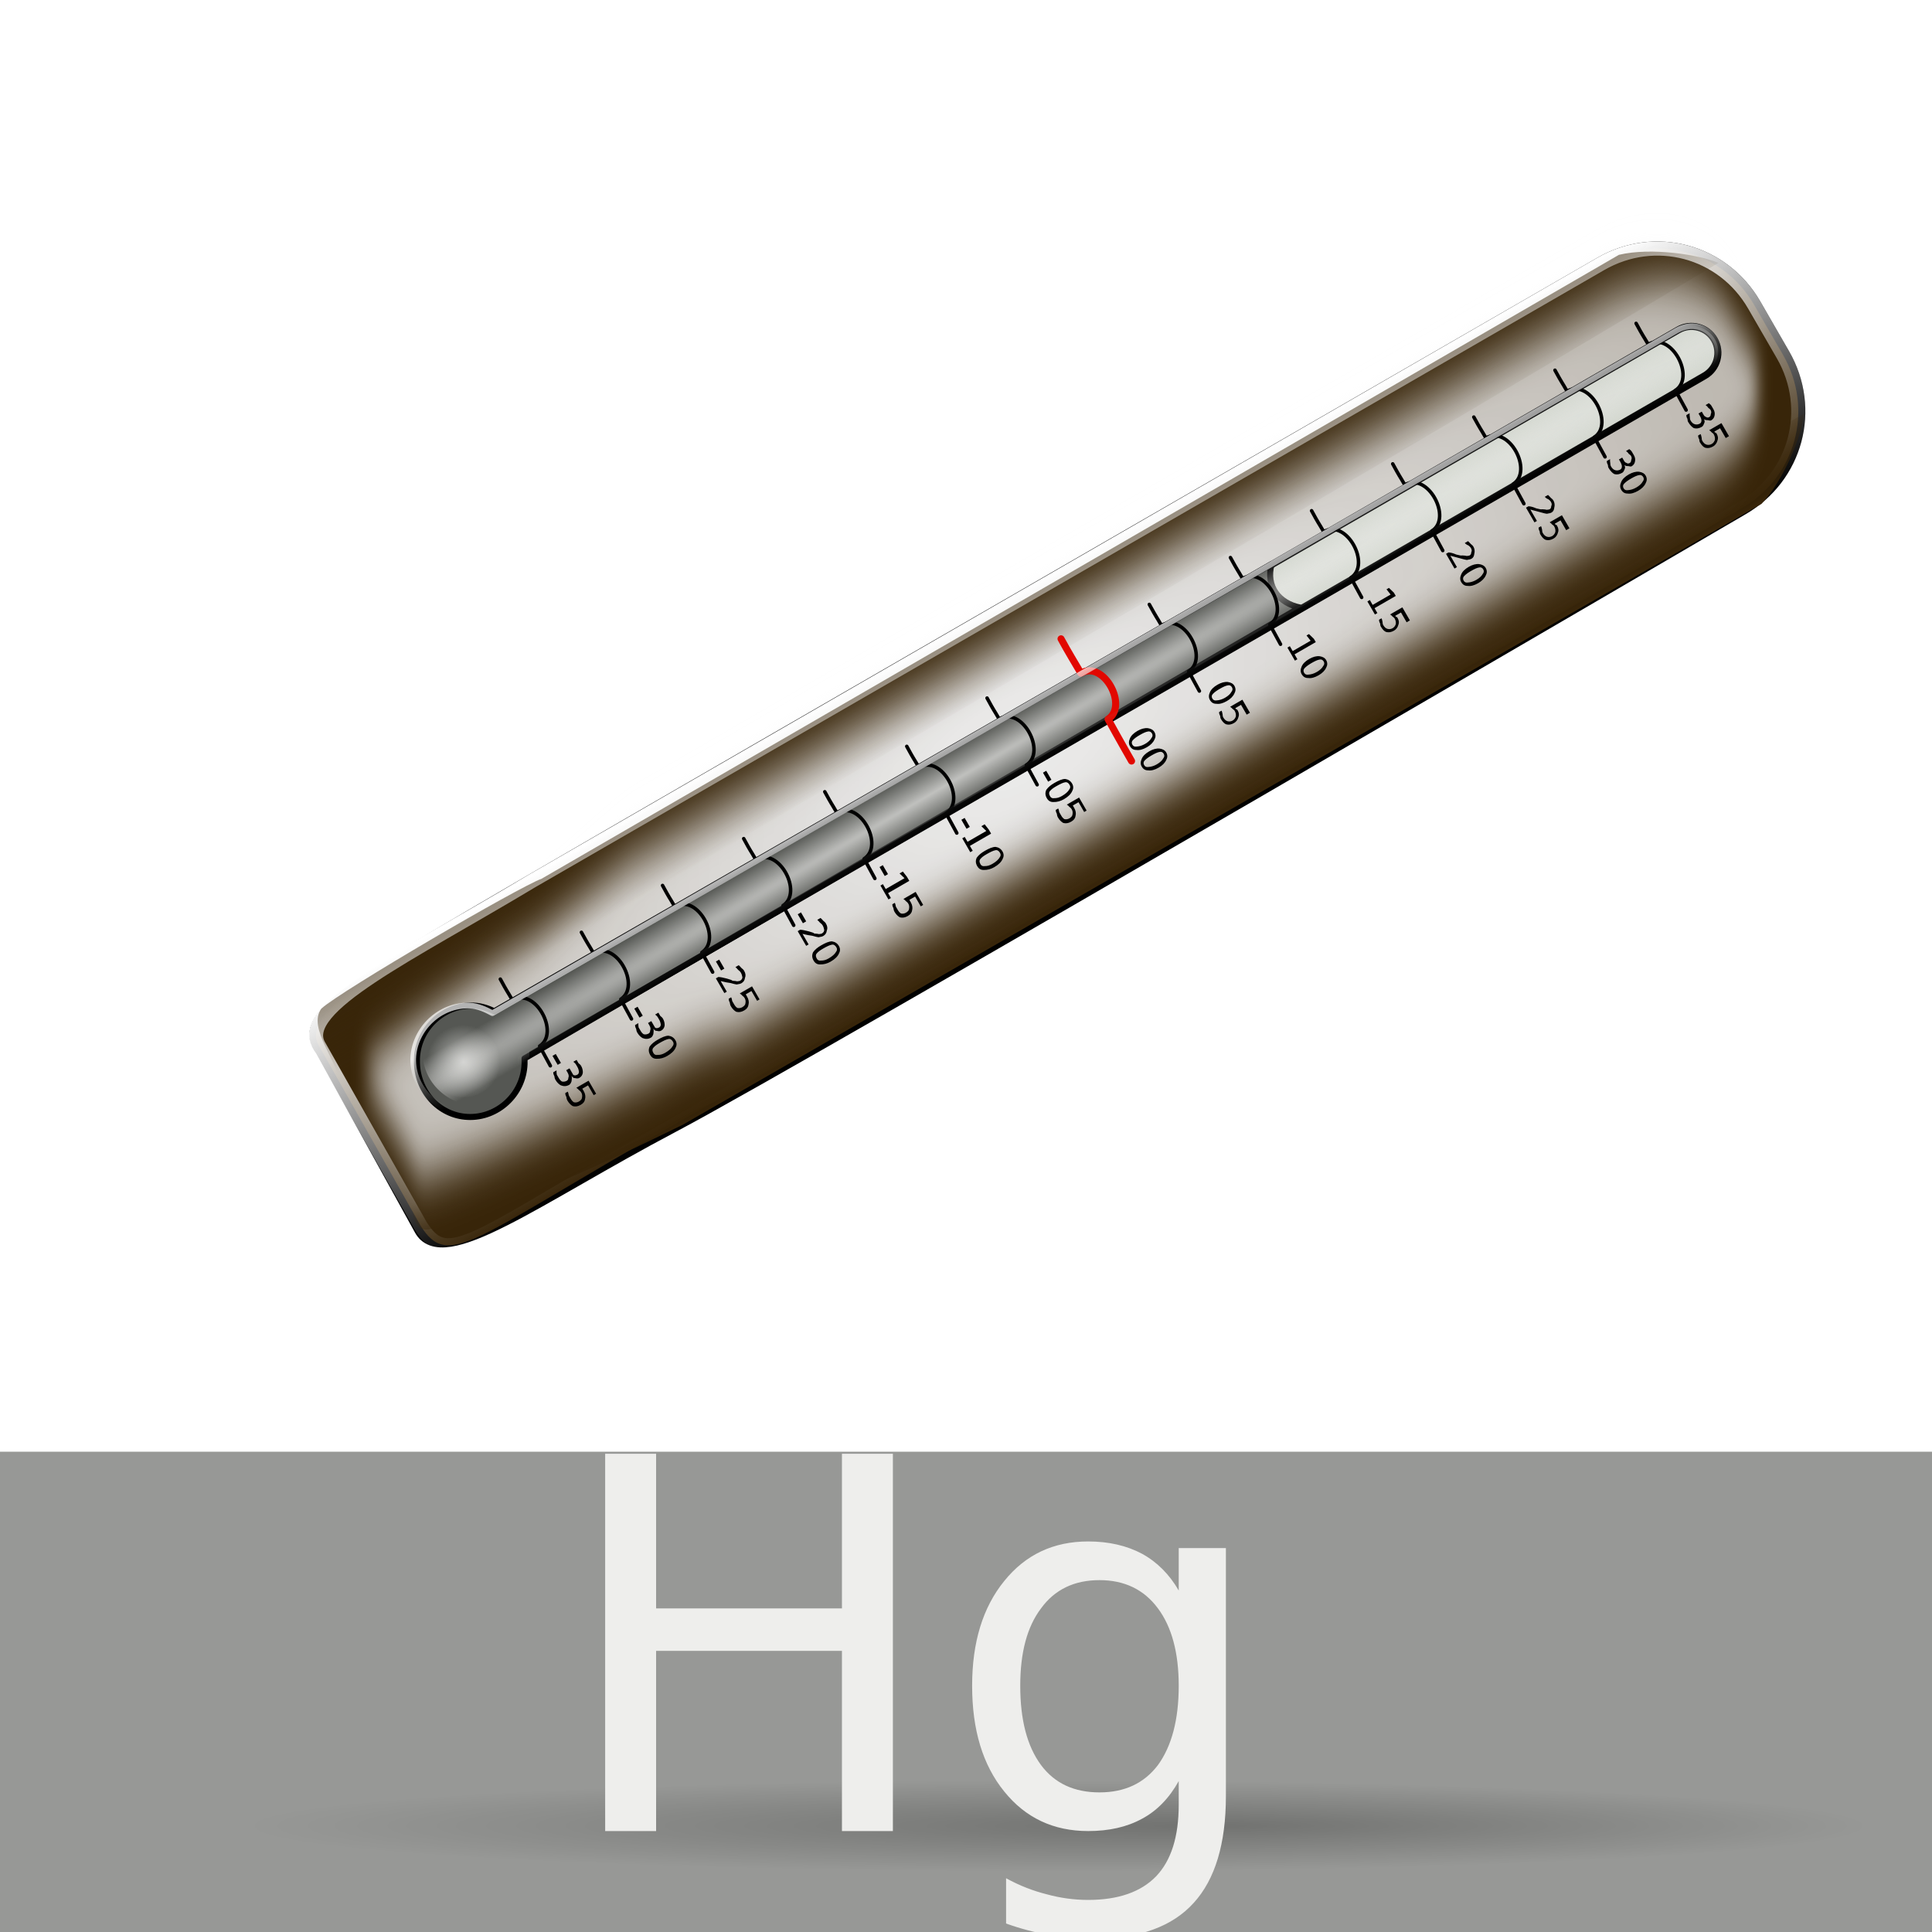
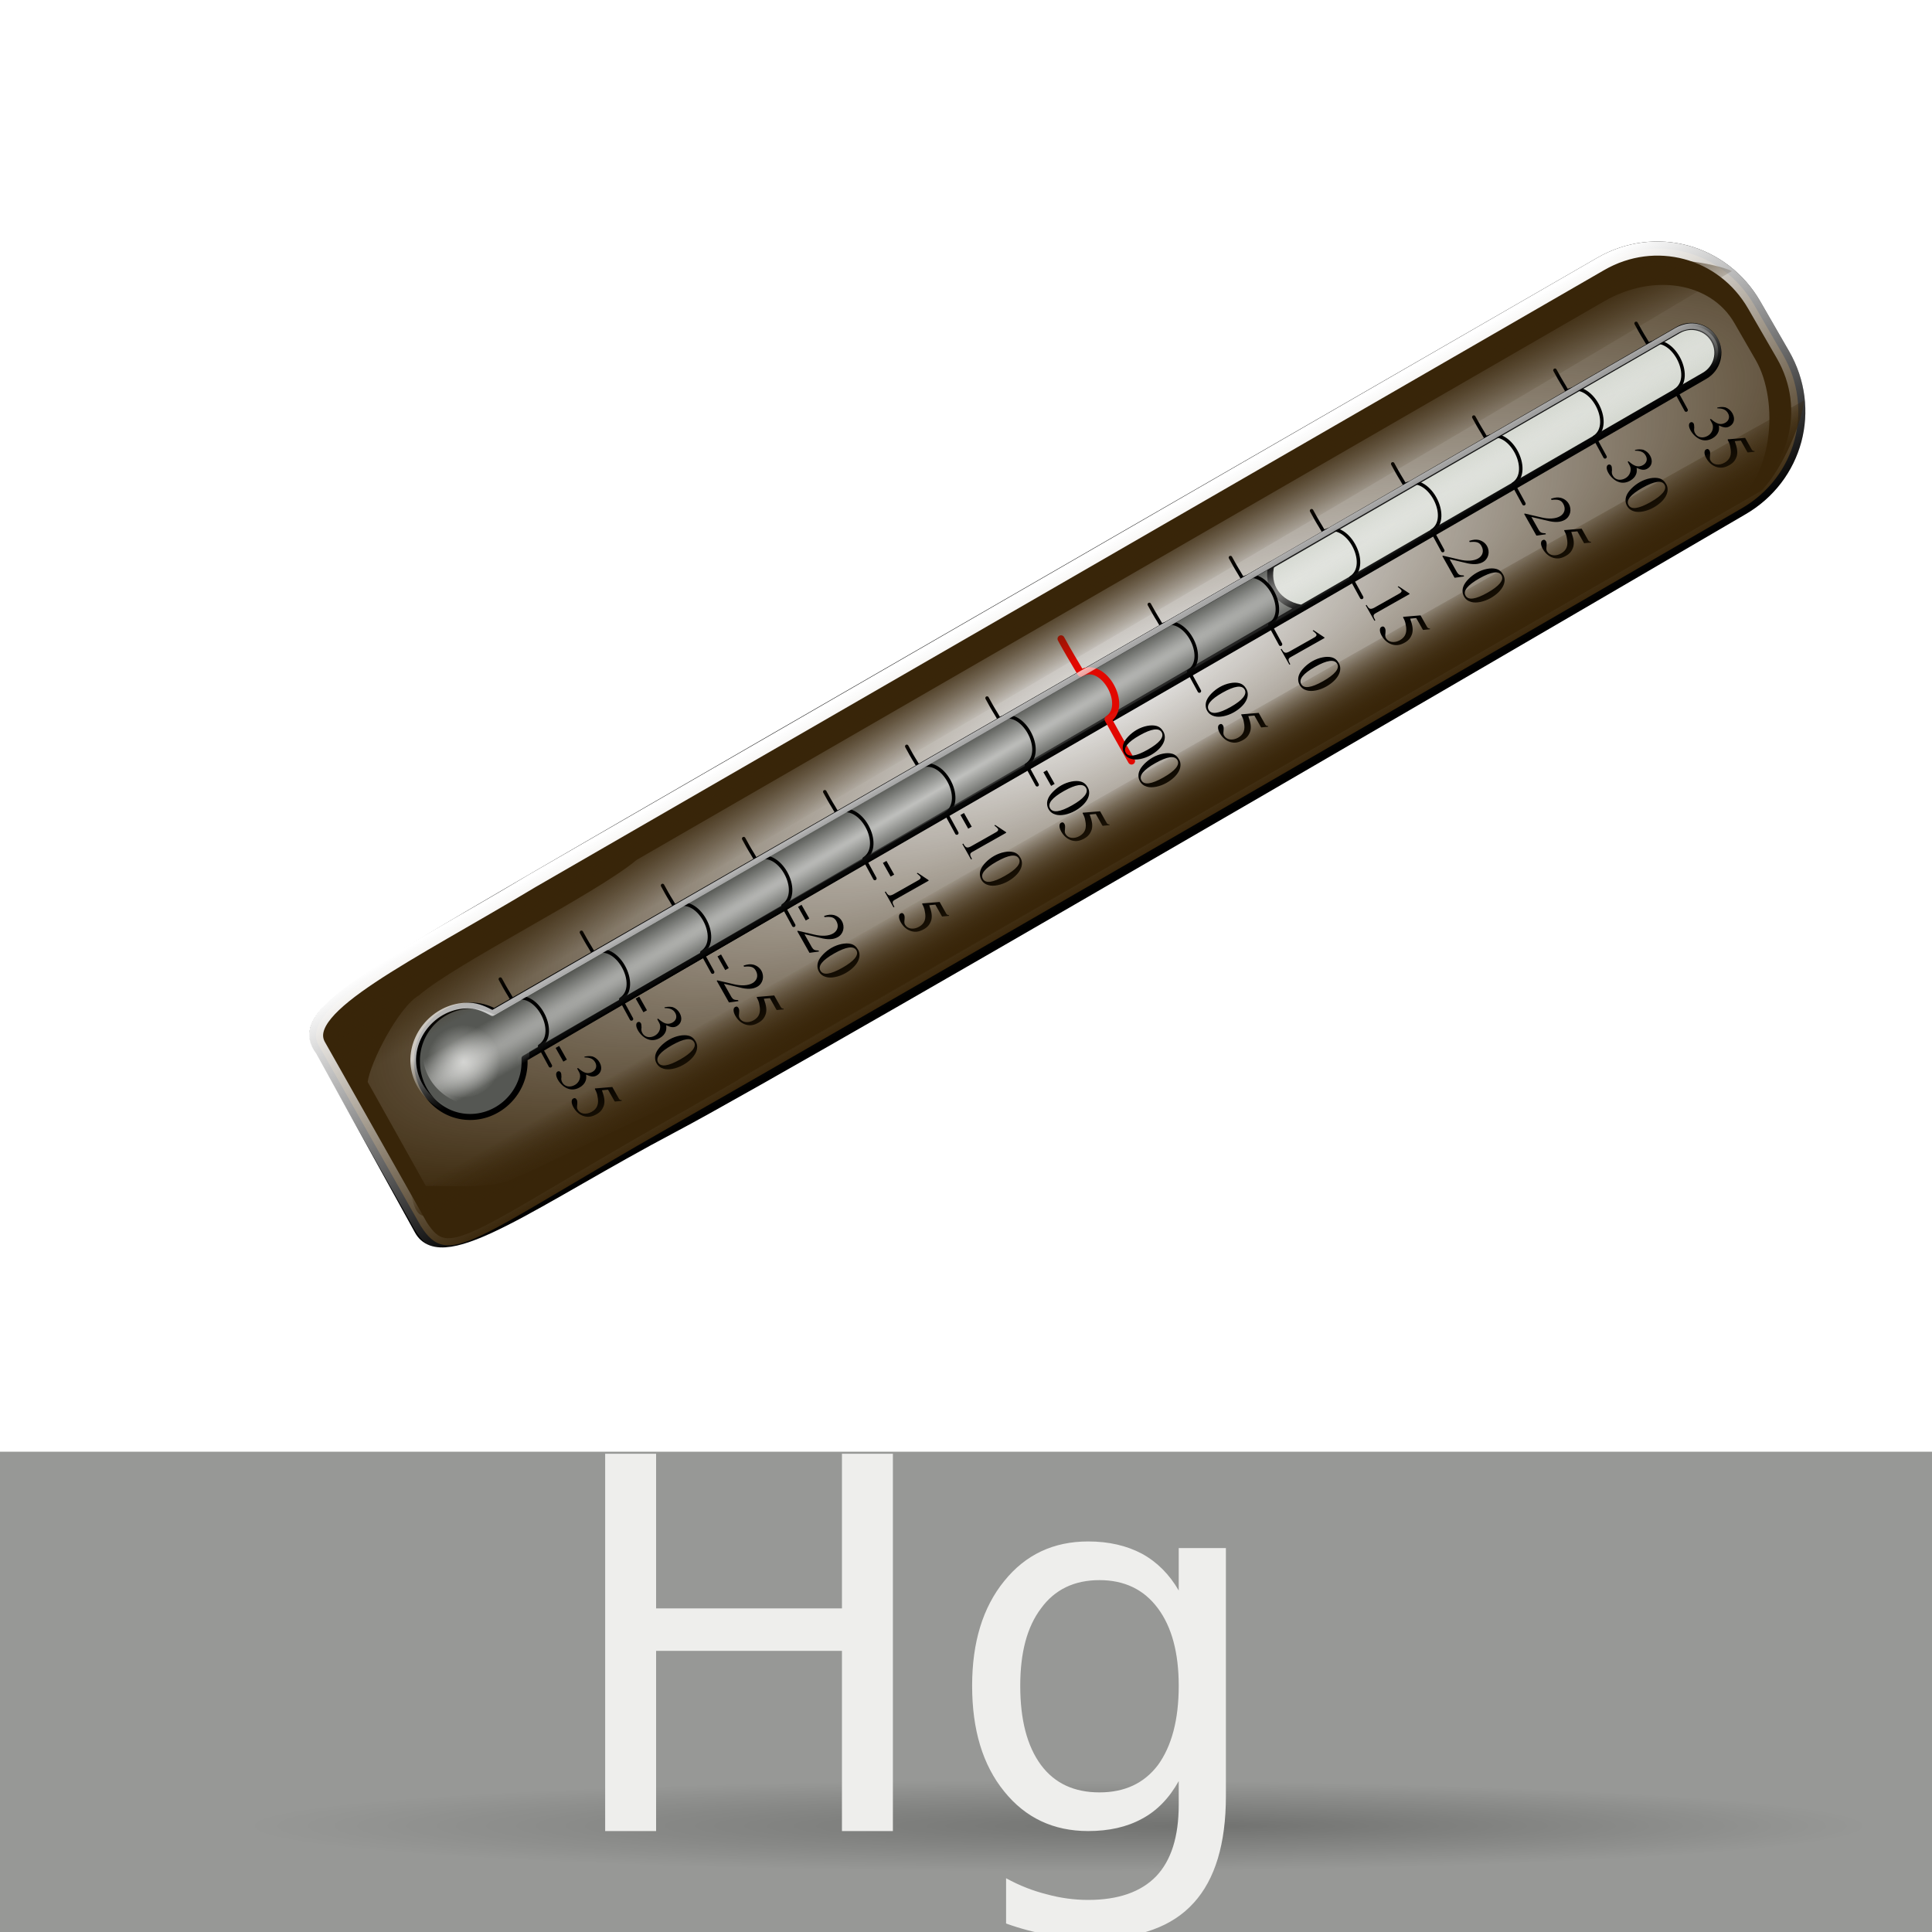
<svg xmlns="http://www.w3.org/2000/svg" xmlns:xlink="http://www.w3.org/1999/xlink" width="32px" height="32px" id="svg5185">
  <defs id="defs5187">
    <linearGradient id="linearGradient16854">
      <stop style="stop-color:#eeeeec;stop-opacity:1;" offset="0" id="stop16856" />
      <stop style="stop-color:#eeeeec;stop-opacity:0;" offset="1" id="stop16858" />
    </linearGradient>
    <linearGradient id="linearGradient14642">
      <stop style="stop-color:#eeeeec;stop-opacity:1;" offset="0" id="stop14644" />
      <stop style="stop-color:#eeeeec;stop-opacity:0;" offset="1" id="stop14646" />
    </linearGradient>
    <linearGradient id="linearGradient9432">
      <stop style="stop-color:#ffffff;stop-opacity:1;" offset="0" id="stop9434" />
      <stop style="stop-color:#888a85;stop-opacity:0" offset="1" id="stop9436" />
    </linearGradient>
    <linearGradient id="linearGradient3291">
      <stop style="stop-color:#000000;stop-opacity:1" offset="0" id="stop3293" />
      <stop style="stop-color:#000000;stop-opacity:0" offset="1" id="stop3295" />
    </linearGradient>
    <radialGradient xlink:href="#linearGradient3291" id="radialGradient7402" gradientUnits="userSpaceOnUse" gradientTransform="matrix(5.1818058e-2,0,0,1.4819742e-2,17.2704,36.26099)" cx="63.912" cy="115.709" fx="75.858" fy="115.709" r="63.912" />
    <linearGradient id="linearGradient3238">
      <stop style="stop-color:#382509;stop-opacity:1;" offset="0" id="stop3240" />
      <stop style="stop-color:#382509;stop-opacity:0;" offset="1" id="stop3242" />
    </linearGradient>
-     <filter x="-0.19" width="1.38" y="-0.022" height="1.045" id="filter15822">
-       <feGaussianBlur stdDeviation="0.283" id="feGaussianBlur15824" />
-     </filter>
    <linearGradient id="linearGradient7029">
      <stop style="stop-color:#eeeeee;stop-opacity:1;" offset="0" id="stop7031" />
      <stop style="stop-color:#eeeeee;stop-opacity:0;" offset="1" id="stop7033" />
    </linearGradient>
    <linearGradient id="linearGradient35356">
      <stop style="stop-color:#ffffff;stop-opacity:1;" offset="0" id="stop35358" />
      <stop style="stop-color:#ffffff;stop-opacity:0;" offset="1" id="stop35360" />
    </linearGradient>
-     <radialGradient xlink:href="#linearGradient7029" id="radialGradient14835" gradientUnits="userSpaceOnUse" gradientTransform="matrix(11.43338,-4.0717163e-6,-4.0634638e-4,22.58757,-156.4729,-304.164)" cx="15" cy="14.094" fx="15" fy="14.094" r="2" />
+     <radialGradient xlink:href="#linearGradient7029" id="radialGradient14835" gradientUnits="userSpaceOnUse" gradientTransform="matrix(1.020144,1.865673,-7.12957,3.898414,101.8305,-70.37688)" cx="14.965" cy="13.823" fx="14.965" fy="13.823" r="2" />
    <radialGradient xlink:href="#linearGradient14642" id="radialGradient14845" gradientUnits="userSpaceOnUse" gradientTransform="matrix(2.082703,-1.215703,2.2242232e-2,3.7923658e-2,-17.43824,31.77331)" cx="15.715" cy="10.955" fx="15.715" fy="10.955" r="10.87" />
    <linearGradient xlink:href="#linearGradient9432" id="linearGradient14847" gradientUnits="userSpaceOnUse" x1="17.917" y1="11.108" x2="18.412" y2="11.96" />
-     <linearGradient xlink:href="#linearGradient3238" id="linearGradient14898" gradientUnits="userSpaceOnUse" gradientTransform="matrix(-0.5841394,-1.011759,-1.011759,0.5841394,39.14253,20.1525)" x1="17.066" y1="12.01" x2="16.125" y2="12.01" />
-     <linearGradient xlink:href="#linearGradient3238" id="linearGradient14902" gradientUnits="userSpaceOnUse" gradientTransform="matrix(0.5841394,1.011759,-1.011759,0.5841394,21.54293,-10.29642)" x1="17.066" y1="12.01" x2="16.125" y2="12.01" />
+     <linearGradient xlink:href="#linearGradient3238" id="linearGradient14898" gradientUnits="userSpaceOnUse" gradientTransform="matrix(-0.5841394,-1.011759,-1.011759,0.5841394,39.36779,20.28638)" x1="17.066" y1="12.01" x2="16.125" y2="12.01" />
+     <linearGradient xlink:href="#linearGradient3238" id="linearGradient14902" gradientUnits="userSpaceOnUse" gradientTransform="matrix(0.5841394,1.011759,-1.011759,0.5841394,21.54293,-10.51739)" x1="17.066" y1="12.01" x2="16.125" y2="12.01" />
    <linearGradient xlink:href="#linearGradient35356" id="linearGradient14905" gradientUnits="userSpaceOnUse" gradientTransform="matrix(0.5841394,1.011759,-1.011759,0.5841394,21.54293,-10.29642)" x1="12.938" y1="14.094" x2="17.062" y2="14.094" />
    <radialGradient xlink:href="#linearGradient3291" id="radialGradient14912" gradientUnits="userSpaceOnUse" gradientTransform="matrix(0.2112273,0,0,1.1858507e-2,4,28.86996)" cx="63.912" cy="115.709" fx="75.858" fy="115.709" r="63.912" />
    <radialGradient xlink:href="#linearGradient16854" id="radialGradient16860" cx="7.756" cy="17.88" fx="7.756" fy="17.88" r="0.597" gradientTransform="matrix(1,0,0,1.000004,0,-7.308206e-5)" gradientUnits="userSpaceOnUse" />
  </defs>
  <g id="layer1" style="display:inline" />
  <g id="layer2" style="display:inline">
    <path id="path2593" style="opacity:0.381;fill:url(#radialGradient14912);fill-opacity:1;fill-rule:nonzero;stroke:none;stroke-width:0;stroke-linecap:round;stroke-linejoin:round;stroke-miterlimit:4;stroke-dasharray:none;stroke-dashoffset:4;stroke-opacity:1;display:inline" d="M 31,30.242 C 31,30.661 24.956,31 17.5,31 C 10.044,31 4,30.661 4,30.242 C 4,29.824 10.044,29.484 17.5,29.484 C 24.956,29.484 31,29.824 31,30.242 L 31,30.242 z " />
    <path style="fill:#555555;fill-opacity:1;stroke:#000000;stroke-width:0.234;stroke-linecap:round;stroke-linejoin:round;stroke-miterlimit:4;stroke-dasharray:none;stroke-opacity:1;display:inline" d="M 29.056,5.053 C 28.536,4.152 27.413,3.851 26.512,4.372 C 26.512,4.372 11.856,12.817 8.807,14.594 C 5.769,16.365 4.93,16.86 5.337,17.388 L 6.971,20.35 C 7.324,21.023 8.893,19.828 11.143,18.641 C 13.394,17.454 28.849,8.419 28.849,8.419 C 29.75,7.898 30.051,6.776 29.531,5.875 L 29.056,5.053 z " id="rect2168" />
    <rect id="rect1951" style="opacity:0.612;fill:#555753;fill-opacity:1;fill-rule:nonzero;stroke:none;stroke-width:0.7;stroke-linecap:round;stroke-linejoin:miter;stroke-miterlimit:4;stroke-dasharray:none;stroke-opacity:1;display:inline" y="24.045" x="-0.009" height="8.006" width="32.009" />
    <text xml:space="preserve" id="text2840" style="font-size:8.583px;font-style:normal;font-weight:normal;fill:#eeeeec;fill-opacity:1;stroke:none;stroke-width:1px;stroke-linecap:butt;stroke-linejoin:miter;stroke-opacity:1;display:inline;font-family:Bitstream Vera Sans" y="30.327" x="9.18">
      <tspan id="tspan2842" y="30.327" x="9.18">Hg</tspan>
    </text>
    <path id="path26529" d="M 29.056,5.053 C 28.536,4.152 27.413,3.851 26.512,4.372 L 8.807,14.594 C 6.761,15.823 4.939,16.677 5.275,17.308 L 6.967,20.303 C 7.432,21.037 7.808,20.537 11.143,18.641 C 14.478,16.745 28.849,8.419 28.849,8.419 C 29.75,7.898 30.051,6.776 29.531,5.875 L 29.056,5.053 z " style="fill:#382509;fill-opacity:1;stroke:url(#linearGradient14905);stroke-width:0.234;stroke-linecap:round;stroke-linejoin:round;stroke-miterlimit:4;stroke-dasharray:none;stroke-opacity:1;display:inline" />
-     <path style="fill:url(#linearGradient14902);fill-opacity:1;stroke:none;stroke-width:0.2;stroke-linecap:round;stroke-linejoin:round;stroke-miterlimit:4;stroke-dasharray:none;stroke-opacity:1;display:inline" d="M 29.884,6.852 C 23.652,10.322 16.763,14.273 10.442,17.865 L 6.407,19.405 C 6.956,19.705 6.7,20.41 7.102,20.363 C 7.523,20.23 8.326,20.092 11.306,18.631 L 29.176,8.346 C 29.554,7.947 29.845,7.193 29.884,6.852 z " id="rect2264" />
-     <path id="path4120" d="M 14.719,1.514 C 14.055,1.514 13.53,2.194 13.53,3.056 L 13.53,19.983 C 13.661,20.791 13.748,21.158 13.878,21.905 C 13.878,22.265 14.132,25.016 14.35,25.193 L 16.039,25.217 C 16.19,24.913 16.345,22.197 16.345,21.834 C 16.431,21.14 16.307,20.734 16.514,19.983 L 16.514,3.056 C 16.514,2.194 15.989,1.514 15.325,1.514 L 14.719,1.514 z " style="fill:url(#radialGradient14835);fill-opacity:1;stroke:none;stroke-width:0.1;stroke-linecap:round;stroke-linejoin:round;stroke-miterlimit:4;stroke-opacity:1;display:inline;filter:url(#filter15822)" transform="matrix(0.5841394,1.011759,-0.9468547,0.5466668,21.46757,-10.52659)" />
-     <path id="path3246" d="M 28.462,4.355 C 22.341,8.017 15.475,12.007 9.204,15.685 L 5.615,17.939 C 5.628,17.614 5.081,17.03 5.323,16.706 C 5.649,16.407 8.601,14.687 8.972,14.554 L 26.814,4.221 C 27.349,4.093 28.147,4.218 28.462,4.355 z " style="opacity:0.5;fill:url(#linearGradient14898);fill-opacity:1;stroke:none;stroke-width:0.2;stroke-linecap:round;stroke-linejoin:round;stroke-miterlimit:4;stroke-dasharray:none;stroke-opacity:1;display:inline" />
+     <path id="path4120" d="M 28.726,5.349 C 28.338,4.677 27.387,4.519 26.572,4.989 L 10.544,14.243 C 9.855,14.817 7.569,15.945 6.939,16.486 C 6.598,16.683 6.13,17.603 6.09,17.921 L 7.053,19.643 C 7.43,19.629 8.185,19.708 8.529,19.509 C 9.237,19.217 11.409,18.074 12.24,17.873 L 28.58,8.45 C 29.395,7.979 29.468,6.635 29.08,5.963 L 28.726,5.349 z" style="fill:url(#radialGradient14835);fill-opacity:1;stroke:none;stroke-width:0.1;stroke-linecap:round;stroke-linejoin:round;stroke-miterlimit:4;stroke-opacity:1;display:inline" />
    <rect style="fill:#d3d7cf;fill-opacity:1;stroke:#000000;stroke-width:0.117;stroke-linecap:round;stroke-linejoin:round;stroke-miterlimit:4;stroke-dasharray:none;stroke-opacity:1;display:inline" id="rect17780" width="0.876" height="23.585" x="18.631" y="-21.778" ry="0.438" transform="matrix(0.5,0.8660254,-0.8660254,0.5,0,0)" />
    <path style="fill:#555753;fill-opacity:1;stroke:#000000;stroke-width:0.1;stroke-linecap:round;stroke-linejoin:round;stroke-miterlimit:4;stroke-dasharray:none;stroke-opacity:1;display:inline" d="M 21.062,9.344 L 8.188,16.75 C 8.084,16.699 7.966,16.661 7.844,16.656 C 7.356,16.636 6.926,17.026 6.906,17.531 L 6.906,17.562 C 6.895,18.062 7.267,18.48 7.75,18.5 C 8.238,18.521 8.668,18.13 8.688,17.625 C 8.689,17.594 8.689,17.561 8.688,17.531 L 21.531,10.062 C 21.186,9.992 20.961,9.714 21.062,9.344 z " id="rect38271" />
    <path style="opacity:0.7;fill:url(#radialGradient14845);fill-opacity:1;stroke:none;stroke-width:0.094;stroke-linecap:round;stroke-linejoin:round;stroke-miterlimit:4;stroke-dasharray:none;stroke-dashoffset:0;stroke-opacity:1;display:inline" d="M 27.972,5.406 C 27.916,5.413 27.838,5.438 27.786,5.468 L 8.303,16.672 C 8.189,16.612 8.068,16.554 7.931,16.548 C 7.443,16.528 7.02,16.928 7,17.415 C 6.988,17.897 7.386,18.293 7.869,18.313 C 8.357,18.332 8.748,17.964 8.768,17.477 C 8.769,17.455 8.769,17.437 8.768,17.415 L 28.22,6.211 C 28.429,6.091 28.527,5.831 28.407,5.623 C 28.316,5.467 28.141,5.385 27.972,5.406 z " id="path5544" />
-     <g style="display:inline" id="g2294" transform="matrix(0.9989365,0,0,0.9989365,-9.3736806e-2,-0.1941216)">
-       <text transform="matrix(0.5,0.8660254,-0.8660254,0.5,0,0)" id="text44097" y="-20.746" x="20.11" style="font-size:0.612px;font-style:normal;font-variant:normal;font-weight:normal;font-stretch:normal;text-align:start;line-height:125%;writing-mode:lr-tb;text-anchor:start;fill:#000000;fill-opacity:1;stroke:none;stroke-width:1px;stroke-linecap:butt;stroke-linejoin:miter;stroke-opacity:1;font-family:Bitstream Vera Sans" xml:space="preserve">
-         <tspan id="tspan44113" y="-20.746" x="20.11">35</tspan>
-         <tspan id="tspan33539" y="-19.981" x="20.11" />
-         <tspan id="tspan44115" y="-19.217" x="20.11">30</tspan>
-         <tspan id="tspan44119" y="-18.452" x="20.11" />
-         <tspan id="tspan33543" y="-17.688" x="20.11">25</tspan>
-         <tspan id="tspan44123" y="-16.923" x="20.11" />
-         <tspan id="tspan33547" y="-16.159" x="20.11">20</tspan>
-         <tspan id="tspan44125" y="-15.394" x="20.11" />
-         <tspan id="tspan44127" y="-14.63" x="20.11">15</tspan>
-         <tspan id="tspan44129" y="-13.865" x="20.11" />
-         <tspan id="tspan44131" y="-13.1" x="20.11">10</tspan>
-         <tspan id="tspan44133" y="-12.336" x="20.11" />
-         <tspan id="tspan44135" y="-11.571" x="20.11">05</tspan>
-         <tspan y="-10.807" x="20.11" id="tspan2509" />
-         <tspan y="-10.042" x="20.11" id="tspan2511">00</tspan>
-       </text>
-       <text transform="matrix(0.5,0.8660254,-0.8660254,0.5,0,0)" xml:space="preserve" style="font-size:0.626px;font-style:normal;font-variant:normal;font-weight:normal;font-stretch:normal;text-align:start;line-height:125%;writing-mode:lr-tb;text-anchor:start;fill:#000000;fill-opacity:1;stroke:none;stroke-width:1px;stroke-linecap:butt;stroke-linejoin:miter;stroke-opacity:1;font-family:Bitstream Vera Sans" x="19.925" y="-9.198" id="text2230">
-         <tspan x="19.925" y="-9.198" id="tspan2232" />
-         <tspan x="19.925" y="-8.416" id="tspan2234">-05</tspan>
-         <tspan x="19.925" y="-7.633" id="tspan2236" />
-         <tspan id="tspan2258" x="19.925" y="-6.851">-10</tspan>
-         <tspan x="19.925" y="-6.068" id="tspan2240" />
-         <tspan x="19.925" y="-5.286" id="tspan2242">-15</tspan>
-         <tspan x="19.925" y="-4.503" id="tspan2244" />
-         <tspan x="19.925" y="-3.72" id="tspan2246">-20</tspan>
-         <tspan x="19.925" y="-2.938" id="tspan2248" />
-         <tspan x="19.925" y="-2.155" id="tspan2250">-25</tspan>
-         <tspan x="19.925" y="-1.373" id="tspan2252" />
-         <tspan x="19.925" y="-0.59" id="tspan2256">-30</tspan>
-         <tspan x="19.925" y="0.192" id="tspan2513" />
-         <tspan x="19.925" y="0.975" id="tspan2515">-35</tspan>
-       </text>
-     </g>
    <path id="path32369" d="M 16.349,11.562 C 16.476,11.796 16.446,11.731 16.55,11.91 C 16.929,11.691 17.339,12.456 17,12.672 C 17.189,13.017 17.18,13.001 17.18,13.001" style="fill:none;fill-opacity:1;stroke:#000000;stroke-width:0.058;stroke-linecap:round;stroke-linejoin:round;stroke-miterlimit:4;stroke-dasharray:none;stroke-opacity:1;display:inline" />
    <path style="fill:none;fill-opacity:1;stroke:#000000;stroke-width:0.058;stroke-linecap:round;stroke-linejoin:round;stroke-miterlimit:4;stroke-dasharray:none;stroke-opacity:1;display:inline" d="M 13.661,13.114 C 13.789,13.348 13.759,13.283 13.862,13.462 C 14.242,13.243 14.652,14.007 14.313,14.224 C 14.501,14.569 14.492,14.553 14.492,14.553" id="path33344" />
    <path id="path33350" d="M 12.318,13.89 C 12.445,14.124 12.415,14.059 12.519,14.238 C 12.898,14.019 13.308,14.783 12.969,15 C 13.157,15.344 13.148,15.329 13.148,15.329" style="fill:none;fill-opacity:1;stroke:#000000;stroke-width:0.058;stroke-linecap:round;stroke-linejoin:round;stroke-miterlimit:4;stroke-dasharray:none;stroke-opacity:1;display:inline" />
    <path style="fill:none;fill-opacity:1;stroke:#000000;stroke-width:0.058;stroke-linecap:round;stroke-linejoin:round;stroke-miterlimit:4;stroke-dasharray:none;stroke-opacity:1;display:inline" d="M 10.974,14.666 C 11.101,14.9 11.071,14.834 11.175,15.014 C 11.554,14.794 11.964,15.559 11.625,15.776 C 11.814,16.12 11.805,16.104 11.805,16.104" id="path33352" />
    <path id="path33354" d="M 9.63,15.442 C 9.758,15.675 9.728,15.61 9.831,15.789 C 10.21,15.57 10.62,16.335 10.282,16.551 C 10.47,16.896 10.461,16.88 10.461,16.88" style="fill:none;fill-opacity:1;stroke:#000000;stroke-width:0.058;stroke-linecap:round;stroke-linejoin:round;stroke-miterlimit:4;stroke-dasharray:none;stroke-opacity:1;display:inline" />
    <path id="path33368" d="M 8.287,16.217 C 8.414,16.451 8.384,16.386 8.487,16.565 C 8.867,16.346 9.277,17.111 8.938,17.327 C 9.126,17.672 9.117,17.656 9.117,17.656" style="fill:none;fill-opacity:1;stroke:#000000;stroke-width:0.058;stroke-linecap:round;stroke-linejoin:round;stroke-miterlimit:4;stroke-dasharray:none;stroke-opacity:1;display:inline" />
    <path id="path34365" d="M 19.036,10.011 C 19.164,10.245 19.134,10.179 19.237,10.359 C 19.617,10.14 20.026,10.904 19.688,11.121 C 19.876,11.465 19.867,11.449 19.867,11.449" style="fill:none;fill-opacity:1;stroke:#000000;stroke-width:0.058;stroke-linecap:round;stroke-linejoin:round;stroke-miterlimit:4;stroke-dasharray:none;stroke-opacity:1;display:inline" />
    <path style="fill:none;fill-opacity:1;stroke:#000000;stroke-width:0.058;stroke-linecap:round;stroke-linejoin:round;stroke-miterlimit:4;stroke-dasharray:none;stroke-opacity:1;display:inline" d="M 20.38,9.235 C 20.508,9.469 20.478,9.404 20.581,9.583 C 20.96,9.364 21.37,10.128 21.032,10.345 C 21.22,10.689 21.211,10.674 21.211,10.674" id="path34367" />
    <path id="path34369" d="M 23.068,7.683 C 23.195,7.917 23.165,7.852 23.268,8.031 C 23.648,7.812 24.058,8.577 23.719,8.793 C 23.907,9.138 23.898,9.122 23.898,9.122" style="fill:none;fill-opacity:1;stroke:#000000;stroke-width:0.058;stroke-linecap:round;stroke-linejoin:round;stroke-miterlimit:4;stroke-dasharray:none;stroke-opacity:1;display:inline" />
    <path style="fill:none;fill-opacity:1;stroke:#000000;stroke-width:0.058;stroke-linecap:round;stroke-linejoin:round;stroke-miterlimit:4;stroke-dasharray:none;stroke-opacity:1;display:inline" d="M 24.411,6.908 C 24.539,7.141 24.509,7.076 24.612,7.255 C 24.992,7.036 25.401,7.801 25.063,8.018 C 25.251,8.362 25.242,8.346 25.242,8.346" id="path34371" />
    <path id="path34373" d="M 25.755,6.132 C 25.883,6.366 25.853,6.3 25.956,6.48 C 26.335,6.261 26.745,7.025 26.407,7.242 C 26.595,7.586 26.586,7.57 26.586,7.57" style="fill:none;fill-opacity:1;stroke:#000000;stroke-width:0.058;stroke-linecap:round;stroke-linejoin:round;stroke-miterlimit:4;stroke-dasharray:none;stroke-opacity:1;display:inline" />
    <path style="fill:none;fill-opacity:1;stroke:#000000;stroke-width:0.058;stroke-linecap:round;stroke-linejoin:round;stroke-miterlimit:4;stroke-dasharray:none;stroke-opacity:1;display:inline" d="M 27.099,5.356 C 27.226,5.59 27.196,5.525 27.3,5.704 C 27.679,5.485 28.089,6.249 27.75,6.466 C 27.939,6.81 27.929,6.795 27.929,6.795" id="path34375" />
+     <path id="path4135" d="M 29.884,6.631 C 23.652,10.101 16.763,14.052 10.442,17.644 L 6.407,19.184 C 6.956,19.484 6.7,20.189 7.102,20.142 C 7.523,20.009 8.326,19.871 11.306,18.41 L 29.176,8.125 C 29.554,7.726 29.845,6.972 29.884,6.631 z" style="fill:url(#linearGradient14902);fill-opacity:1;stroke:none;stroke-width:0.2;stroke-linecap:round;stroke-linejoin:round;stroke-miterlimit:4;stroke-dasharray:none;stroke-opacity:1;display:inline;opacity:1" />
    <path style="fill:none;fill-opacity:1;stroke:#e20800;stroke-width:0.117;stroke-linecap:round;stroke-linejoin:round;stroke-miterlimit:4;stroke-dasharray:none;stroke-opacity:1;display:inline" d="M 17.574,10.581 C 17.701,10.815 17.799,10.971 17.903,11.15 C 18.282,10.931 18.692,11.696 18.353,11.912 C 18.542,12.257 18.742,12.605 18.742,12.605" id="path27508" />
    <path id="path2397" d="M 21.724,8.459 C 21.851,8.693 21.821,8.628 21.925,8.807 C 22.304,8.588 22.714,9.353 22.375,9.569 C 22.564,9.914 22.555,9.898 22.555,9.898" style="fill:none;fill-opacity:1;stroke:#000000;stroke-width:0.058;stroke-linecap:round;stroke-linejoin:round;stroke-miterlimit:4;stroke-dasharray:none;stroke-opacity:1;display:inline" />
    <path id="path2399" d="M 15.019,12.362 C 15.146,12.596 15.116,12.531 15.22,12.71 C 15.599,12.491 16.009,13.255 15.67,13.472 C 15.859,13.816 15.849,13.801 15.849,13.801" style="fill:none;fill-opacity:1;stroke:#000000;stroke-width:0.058;stroke-linecap:round;stroke-linejoin:round;stroke-miterlimit:4;stroke-dasharray:none;stroke-opacity:1;display:inline" />
    <path style="opacity:0.7;fill:url(#radialGradient16860);fill-opacity:1;stroke:none;stroke-width:0.1;stroke-linecap:round;stroke-linejoin:round;stroke-miterlimit:4;stroke-dasharray:none;stroke-dashoffset:0;stroke-opacity:1" id="path15883" d="M 7.16,17.856 A 0.597,0.597 0 1 1 7.16,17.866" transform="matrix(1.020927,0,0,1.020927,-0.2404351,-0.6679035)" />
+     <path id="path3246" d="M 28.687,4.489 C 22.566,8.151 15.701,12.141 9.429,15.819 L 5.84,18.073 C 5.853,17.748 5.306,17.164 5.548,16.839 C 5.874,16.541 8.826,14.821 9.197,14.688 L 27.039,4.355 C 27.574,4.227 28.372,4.352 28.687,4.489 z" style="opacity:1;fill:url(#linearGradient14898);fill-opacity:1;stroke:none;stroke-width:0.2;stroke-linecap:round;stroke-linejoin:round;stroke-miterlimit:4;stroke-dasharray:none;stroke-opacity:1;display:inline" />
+     <g id="g2575" transform="matrix(0.1300974,0.2301428,-0.2338058,0.1321681,17.44434,5.445415)" style="fill:#000000;fill-opacity:1;display:inline">
+       <text id="text2483" y="9.015" x="24.356" style="font-size:4px;font-style:normal;font-variant:normal;font-weight:normal;font-stretch:normal;text-align:start;line-height:125%;writing-mode:lr-tb;text-anchor:start;opacity:1;fill:#000000;fill-opacity:1;stroke:none;stroke-width:0.5;stroke-linecap:butt;stroke-linejoin:miter;stroke-miterlimit:4;stroke-dasharray:none;stroke-dashoffset:0;stroke-opacity:1;font-family:Nimbus Roman No9 L;-inkscape-font-specification:Nimbus Roman No9 L" xml:space="preserve">
+         <tspan y="9.015" x="24.356" id="tspan2485">00</tspan>
+       </text>
+       <text id="text2487" y="3.264" x="24.582" style="font-size:4px;font-style:normal;font-variant:normal;font-weight:normal;font-stretch:normal;text-align:start;line-height:125%;writing-mode:lr-tb;text-anchor:start;opacity:1;fill:#000000;fill-opacity:1;stroke:none;stroke-width:0.5;stroke-linecap:butt;stroke-linejoin:miter;stroke-miterlimit:4;stroke-dasharray:none;stroke-dashoffset:0;stroke-opacity:1;font-family:Nimbus Roman No9 L;-inkscape-font-specification:Nimbus Roman No9 L" xml:space="preserve">
+         <tspan y="3.264" x="24.582" id="tspan2489">05</tspan>
+       </text>
+       <text id="text2491" y="-2.488" x="24.026" style="font-size:4px;font-style:normal;font-variant:normal;font-weight:normal;font-stretch:normal;text-align:start;line-height:125%;writing-mode:lr-tb;text-anchor:start;opacity:1;fill:#000000;fill-opacity:1;stroke:none;stroke-width:0.5;stroke-linecap:butt;stroke-linejoin:miter;stroke-miterlimit:4;stroke-dasharray:none;stroke-dashoffset:0;stroke-opacity:1;font-family:Nimbus Roman No9 L;-inkscape-font-specification:Nimbus Roman No9 L" xml:space="preserve">
+         <tspan y="-2.488" x="24.026" id="tspan2493">10</tspan>
+       </text>
+       <text id="text2495" y="-8.379" x="24.252" style="font-size:4px;font-style:normal;font-variant:normal;font-weight:normal;font-stretch:normal;text-align:start;line-height:125%;writing-mode:lr-tb;text-anchor:start;opacity:1;fill:#000000;fill-opacity:1;stroke:none;stroke-width:0.5;stroke-linecap:butt;stroke-linejoin:miter;stroke-miterlimit:4;stroke-dasharray:none;stroke-dashoffset:0;stroke-opacity:1;font-family:Nimbus Roman No9 L;-inkscape-font-specification:Nimbus Roman No9 L" xml:space="preserve">
+         <tspan y="-8.379" x="24.252" id="tspan2497">15</tspan>
+       </text>
+       <text id="text2499" y="-13.991" x="24.268" style="font-size:4px;font-style:normal;font-variant:normal;font-weight:normal;font-stretch:normal;text-align:start;line-height:125%;writing-mode:lr-tb;text-anchor:start;opacity:1;fill:#000000;fill-opacity:1;stroke:none;stroke-width:0.5;stroke-linecap:butt;stroke-linejoin:miter;stroke-miterlimit:4;stroke-dasharray:none;stroke-dashoffset:0;stroke-opacity:1;font-family:Nimbus Roman No9 L;-inkscape-font-specification:Nimbus Roman No9 L" xml:space="preserve">
+         <tspan y="-13.991" x="24.268" id="tspan2501">20</tspan>
+       </text>
+       <text id="text2503" y="-19.661" x="24.494" style="font-size:4px;font-style:normal;font-variant:normal;font-weight:normal;font-stretch:normal;text-align:start;line-height:125%;writing-mode:lr-tb;text-anchor:start;opacity:1;fill:#000000;fill-opacity:1;stroke:none;stroke-width:0.5;stroke-linecap:butt;stroke-linejoin:miter;stroke-miterlimit:4;stroke-dasharray:none;stroke-dashoffset:0;stroke-opacity:1;font-family:Nimbus Roman No9 L;-inkscape-font-specification:Nimbus Roman No9 L" xml:space="preserve">
+         <tspan y="-19.661" x="24.494" id="tspan2505">25</tspan>
+       </text>
+       <text id="text2507" y="-25.494" x="24.356" style="font-size:4px;font-style:normal;font-variant:normal;font-weight:normal;font-stretch:normal;text-align:start;line-height:125%;writing-mode:lr-tb;text-anchor:start;opacity:1;fill:#000000;fill-opacity:1;stroke:none;stroke-width:0.5;stroke-linecap:butt;stroke-linejoin:miter;stroke-miterlimit:4;stroke-dasharray:none;stroke-dashoffset:0;stroke-opacity:1;font-family:Nimbus Roman No9 L;-inkscape-font-specification:Nimbus Roman No9 L" xml:space="preserve">
+         <tspan y="-25.494" x="24.356" id="tspan2509">30</tspan>
+       </text>
+       <text id="text2511" y="-31.198" x="24.582" style="font-size:4px;font-style:normal;font-variant:normal;font-weight:normal;font-stretch:normal;text-align:start;line-height:125%;writing-mode:lr-tb;text-anchor:start;opacity:1;fill:#000000;fill-opacity:1;stroke:none;stroke-width:0.5;stroke-linecap:butt;stroke-linejoin:miter;stroke-miterlimit:4;stroke-dasharray:none;stroke-dashoffset:0;stroke-opacity:1;font-family:Nimbus Roman No9 L;-inkscape-font-specification:Nimbus Roman No9 L" xml:space="preserve">
+         <tspan y="-31.198" x="24.582" id="tspan2513">35</tspan>
+       </text>
+       <text id="text2515" y="14.767" x="23.728" style="font-size:4px;font-style:normal;font-variant:normal;font-weight:normal;font-stretch:normal;text-align:start;line-height:125%;writing-mode:lr-tb;text-anchor:start;opacity:1;fill:#000000;fill-opacity:1;stroke:none;stroke-width:0.5;stroke-linecap:butt;stroke-linejoin:miter;stroke-miterlimit:4;stroke-dasharray:none;stroke-dashoffset:0;stroke-opacity:1;font-family:Nimbus Roman No9 L;-inkscape-font-specification:Nimbus Roman No9 L" xml:space="preserve">
+         <tspan y="14.767" x="23.728" id="tspan2517">-05</tspan>
+       </text>
+       <text id="text2519" y="20.518" x="23.502" style="font-size:4px;font-style:normal;font-variant:normal;font-weight:normal;font-stretch:normal;text-align:start;line-height:125%;writing-mode:lr-tb;text-anchor:start;opacity:1;fill:#000000;fill-opacity:1;stroke:none;stroke-width:0.5;stroke-linecap:butt;stroke-linejoin:miter;stroke-miterlimit:4;stroke-dasharray:none;stroke-dashoffset:0;stroke-opacity:1;font-family:Nimbus Roman No9 L;-inkscape-font-specification:Nimbus Roman No9 L" xml:space="preserve">
+         <tspan y="20.518" x="23.502" id="tspan2521">-10</tspan>
+       </text>
+       <text id="text2523" y="26.13" x="23.728" style="font-size:4px;font-style:normal;font-variant:normal;font-weight:normal;font-stretch:normal;text-align:start;line-height:125%;writing-mode:lr-tb;text-anchor:start;opacity:1;fill:#000000;fill-opacity:1;stroke:none;stroke-width:0.5;stroke-linecap:butt;stroke-linejoin:miter;stroke-miterlimit:4;stroke-dasharray:none;stroke-dashoffset:0;stroke-opacity:1;font-family:Nimbus Roman No9 L;-inkscape-font-specification:Nimbus Roman No9 L" xml:space="preserve">
+         <tspan y="26.13" x="23.728" id="tspan2525">-15</tspan>
+       </text>
+       <text id="text2527" y="32.021" x="23.502" style="font-size:4px;font-style:normal;font-variant:normal;font-weight:normal;font-stretch:normal;text-align:start;line-height:125%;writing-mode:lr-tb;text-anchor:start;opacity:1;fill:#000000;fill-opacity:1;stroke:none;stroke-width:0.5;stroke-linecap:butt;stroke-linejoin:miter;stroke-miterlimit:4;stroke-dasharray:none;stroke-dashoffset:0;stroke-opacity:1;font-family:Nimbus Roman No9 L;-inkscape-font-specification:Nimbus Roman No9 L" xml:space="preserve">
+         <tspan y="32.021" x="23.502" id="tspan2529">-20</tspan>
+       </text>
+       <text id="text2531" y="37.855" x="23.728" style="font-size:4px;font-style:normal;font-variant:normal;font-weight:normal;font-stretch:normal;text-align:start;line-height:125%;writing-mode:lr-tb;text-anchor:start;opacity:1;fill:#000000;fill-opacity:1;stroke:none;stroke-width:0.5;stroke-linecap:butt;stroke-linejoin:miter;stroke-miterlimit:4;stroke-dasharray:none;stroke-dashoffset:0;stroke-opacity:1;font-family:Nimbus Roman No9 L;-inkscape-font-specification:Nimbus Roman No9 L" xml:space="preserve">
+         <tspan y="37.855" x="23.728" id="tspan2533">-25</tspan>
+       </text>
+       <text id="text2535" y="43.525" x="23.502" style="font-size:4px;font-style:normal;font-variant:normal;font-weight:normal;font-stretch:normal;text-align:start;line-height:125%;writing-mode:lr-tb;text-anchor:start;opacity:1;fill:#000000;fill-opacity:1;stroke:none;stroke-width:0.5;stroke-linecap:butt;stroke-linejoin:miter;stroke-miterlimit:4;stroke-dasharray:none;stroke-dashoffset:0;stroke-opacity:1;font-family:Nimbus Roman No9 L;-inkscape-font-specification:Nimbus Roman No9 L" xml:space="preserve">
+         <tspan y="43.525" x="23.502" id="tspan2537">-30</tspan>
+       </text>
+       <text id="text2539" y="49.324" x="23.728" style="font-size:4px;font-style:normal;font-variant:normal;font-weight:normal;font-stretch:normal;text-align:start;line-height:125%;writing-mode:lr-tb;text-anchor:start;opacity:1;fill:#000000;fill-opacity:1;stroke:none;stroke-width:0.5;stroke-linecap:butt;stroke-linejoin:miter;stroke-miterlimit:4;stroke-dasharray:none;stroke-dashoffset:0;stroke-opacity:1;font-family:Nimbus Roman No9 L;-inkscape-font-specification:Nimbus Roman No9 L" xml:space="preserve">
+         <tspan y="49.324" x="23.728" id="tspan2541">-35</tspan>
+       </text>
+     </g>
+     <path style="fill:url(#linearGradient14902);fill-opacity:1;stroke:none;stroke-width:0.2;stroke-linecap:round;stroke-linejoin:round;stroke-miterlimit:4;stroke-dasharray:none;stroke-opacity:1;display:inline;opacity:1" d="M 29.884,6.631 C 23.652,10.101 16.763,14.052 10.442,17.644 L 6.407,19.184 C 6.956,19.484 6.7,20.189 7.102,20.142 C 7.523,20.009 8.326,19.871 11.306,18.41 L 29.176,8.125 C 29.554,7.726 29.845,6.972 29.884,6.631 z" id="rect2264" />
  </g>
  <g id="layer5" style="display:inline">
    <path id="path16862" d="M 27.969,5.406 C 27.912,5.413 27.834,5.438 27.781,5.469 L 8.156,16.781 C 8.042,16.72 7.919,16.662 7.781,16.656 C 7.29,16.636 6.864,17.04 6.844,17.531 C 6.832,18.018 7.232,18.418 7.719,18.438 C 8.21,18.458 8.605,18.085 8.625,17.594 C 8.626,17.572 8.626,17.553 8.625,17.531 L 28.219,6.219 C 28.429,6.097 28.528,5.835 28.406,5.625 C 28.315,5.467 28.138,5.385 27.969,5.406 z " style="opacity:0.7;fill:none;fill-opacity:1;stroke:url(#linearGradient14847);stroke-width:0.094;stroke-linecap:round;stroke-linejoin:round;stroke-miterlimit:4;stroke-dasharray:none;stroke-dashoffset:0;stroke-opacity:1;display:inline" />
  </g>
</svg>
